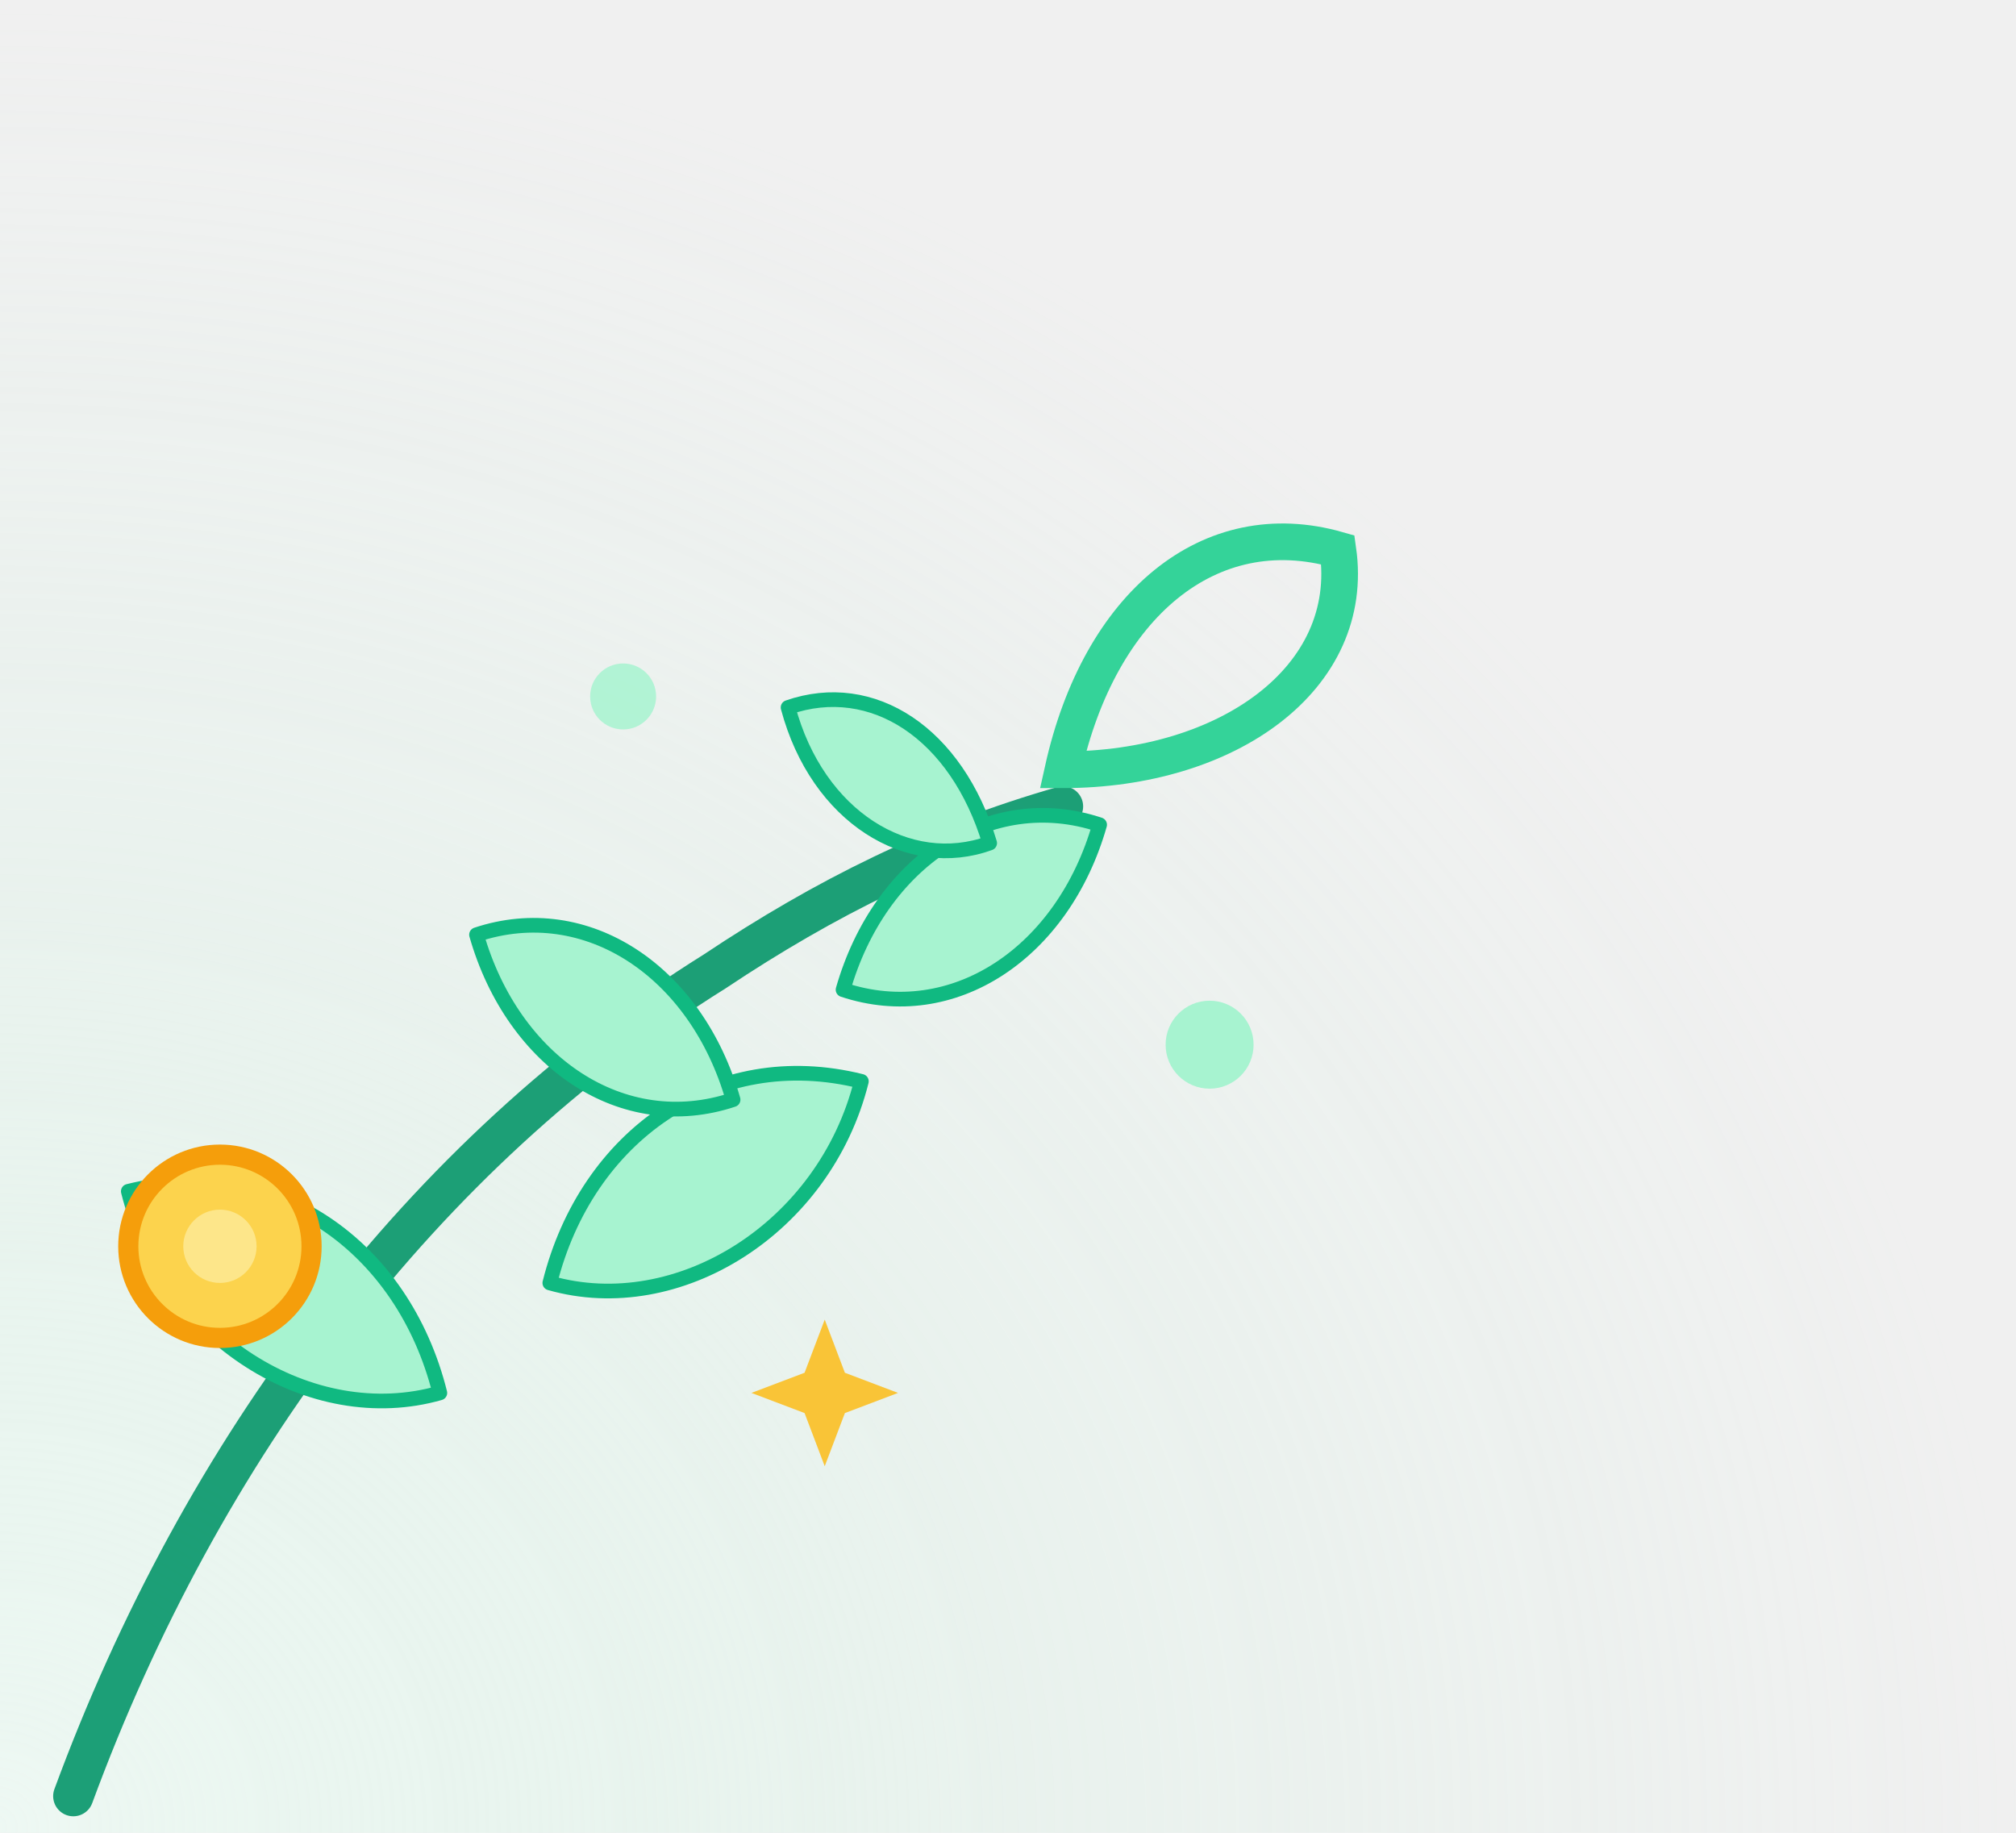
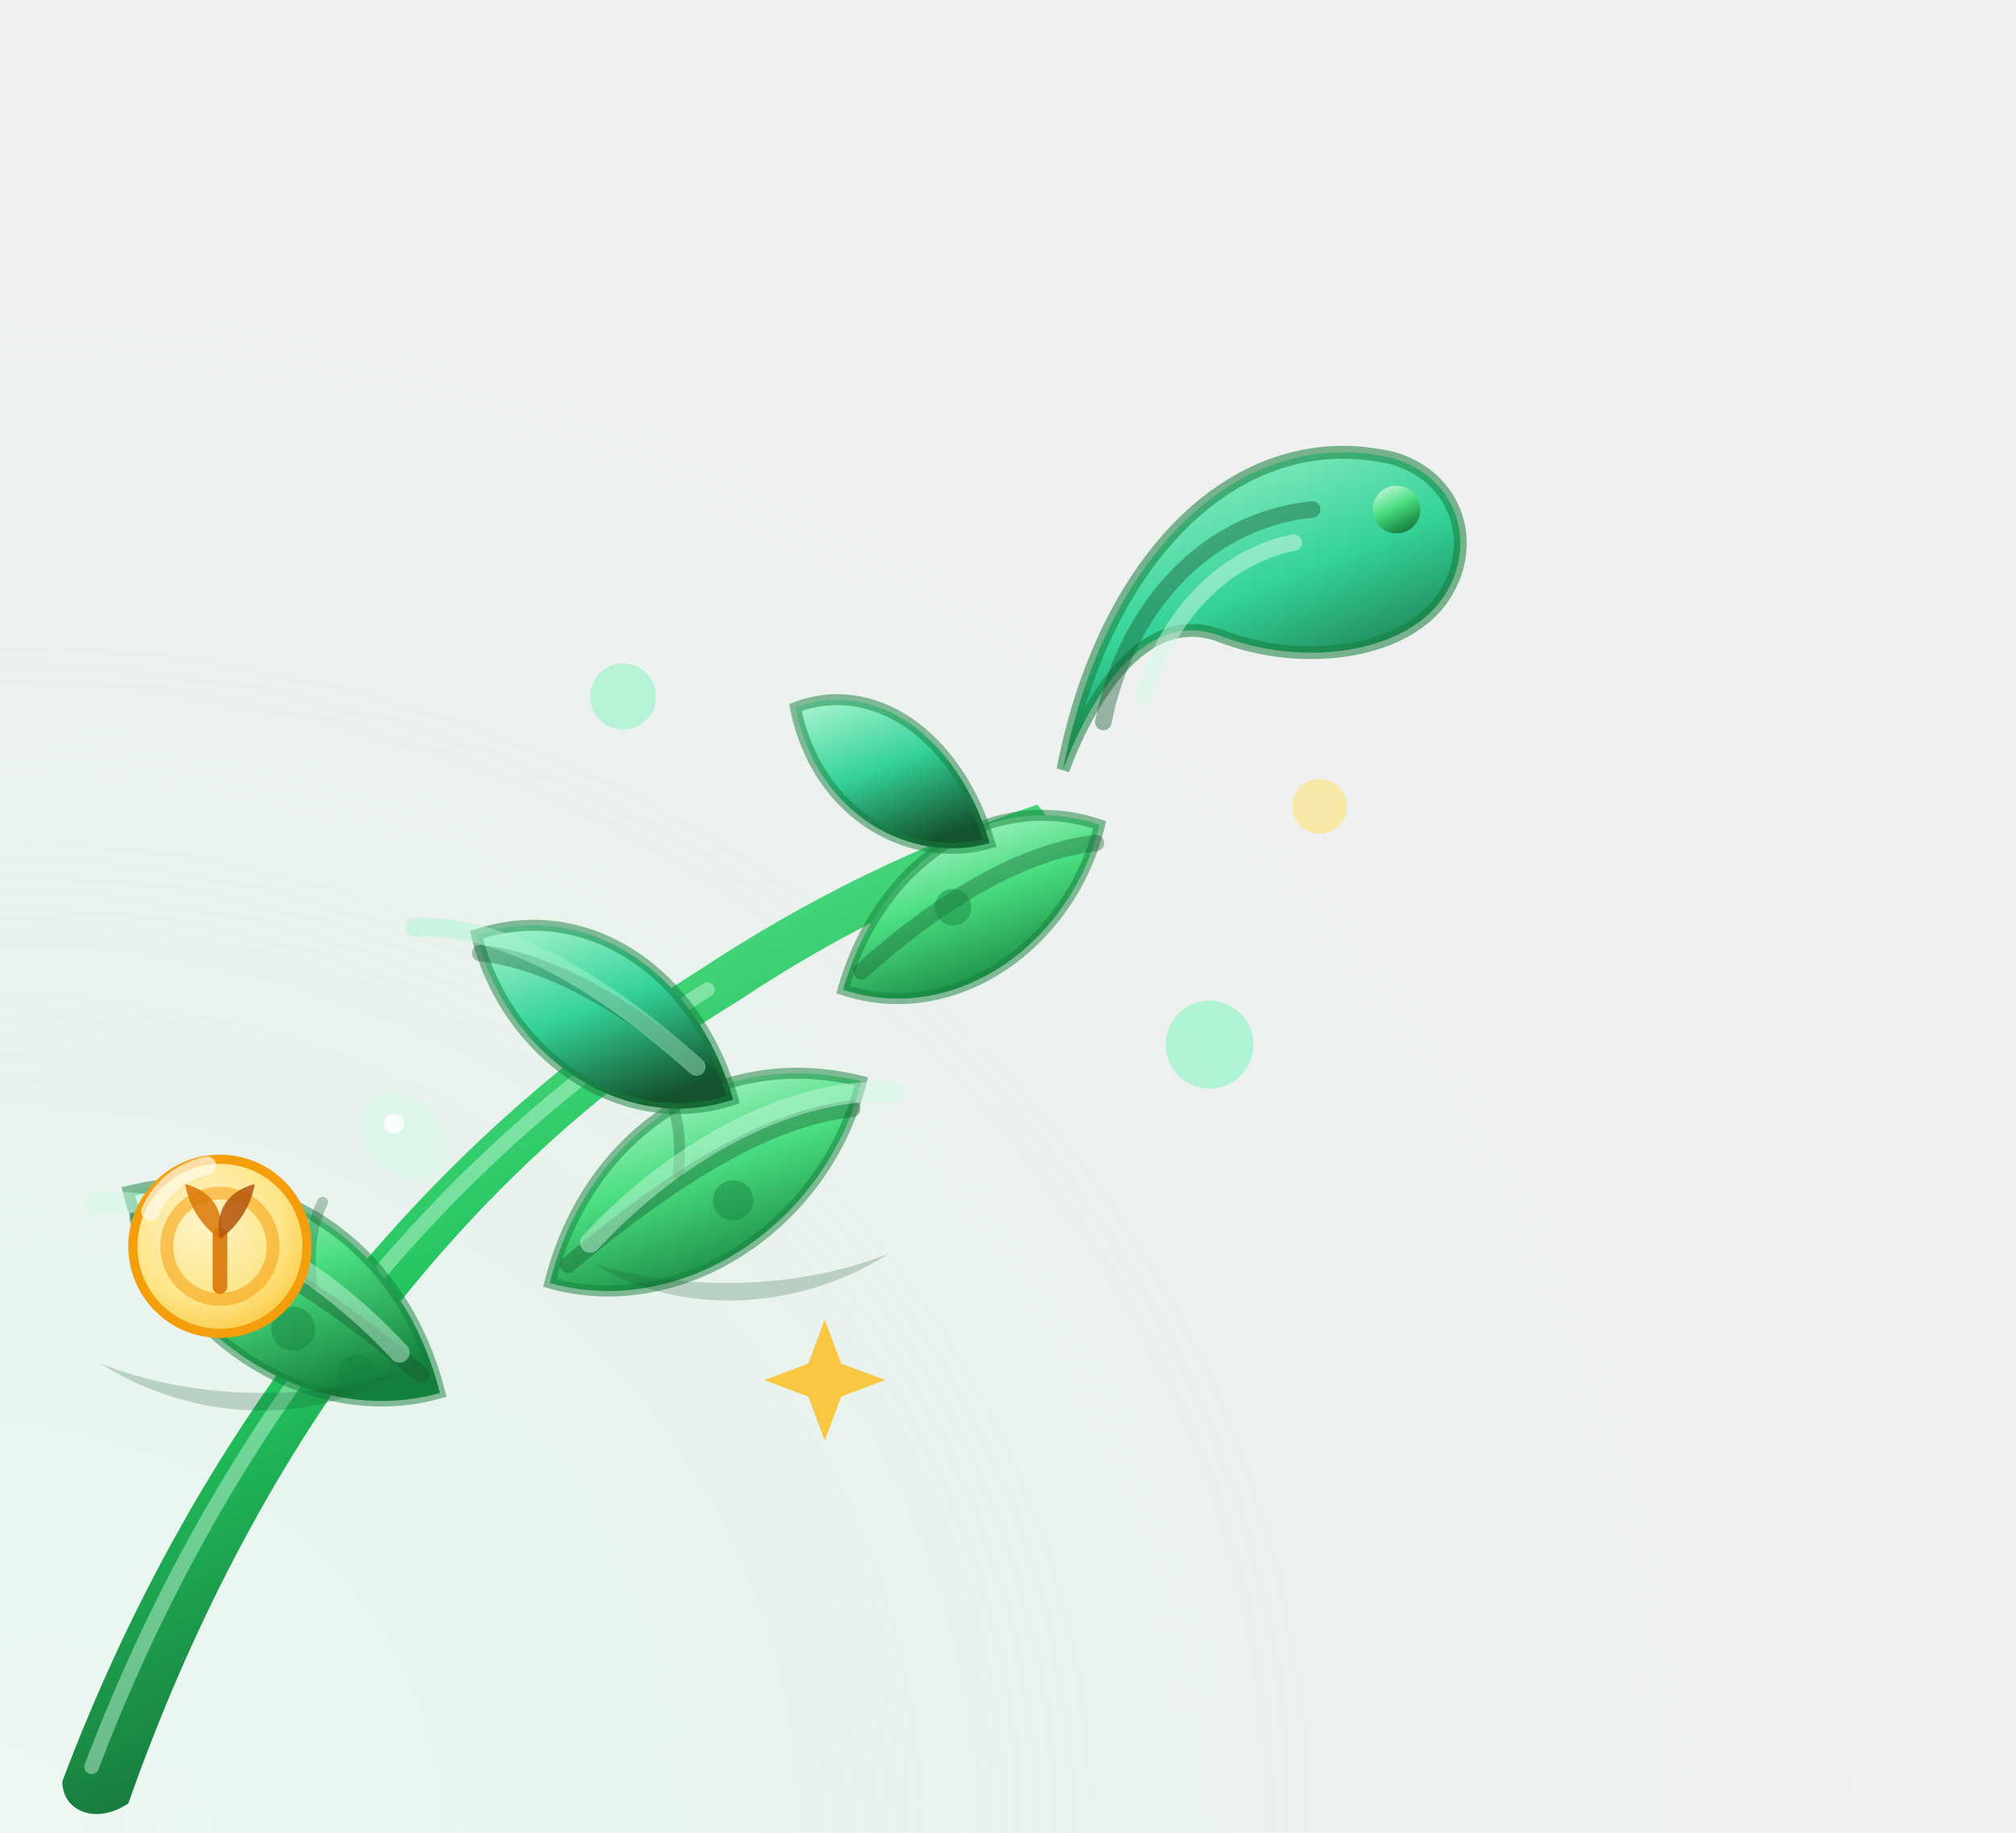
<svg xmlns="http://www.w3.org/2000/svg" viewBox="0 0 110 100" preserveAspectRatio="xMinYMax meet">
  <defs>
    <radialGradient id="w-pkbl" cx="0" cy="1" r="1">
      <stop offset="0" stop-color="#ECFDF5" stop-opacity=".6" />
      <stop offset=".5" stop-color="#D1FAE5" stop-opacity=".22" />
      <stop offset="1" stop-color="#D1FAE5" stop-opacity="0" />
    </radialGradient>
+     <linearGradient id="rh-pkbl" x1=".05" y1="0" x2=".5" y2="1">
+       <stop offset="0" stop-color="#86EFAC" />
+       <stop offset=".52" stop-color="#22C55E" />
+       <stop offset="1" stop-color="#14532D" />
+     </linearGradient>
+     <linearGradient id="lf-pkbl" x1=".1" y1="0" x2=".6" y2="1">
+       <stop offset="0" stop-color="#D1FAE5" />
+       <stop offset=".5" stop-color="#4ADE80" />
+       <stop offset="1" stop-color="#15803D" />
+     </linearGradient>
+     <linearGradient id="lf2-pkbl" x1=".1" y1="0" x2=".6" y2="1">
+       <stop offset="0" stop-color="#A7F3D0" />
+       <stop offset=".5" stop-color="#34D399" />
+       <stop offset="1" stop-color="#14532D" />
+     </linearGradient>
+     <radialGradient id="ck-pkbl" cx=".4" cy=".35" r=".85">
+       <stop offset="0" stop-color="#FEF3C7" />
+       <stop offset=".55" stop-color="#FDE68A" />
+       <stop offset="1" stop-color="#FBBF24" />
+     </radialGradient>
  </defs>
  <rect width="110" height="100" fill="url(#w-pkbl)" />
-   <path d="M4 98C11 79 23 63 39 53C45 49 51 46 58 44" fill="none" stroke="#059669" stroke-width="2.2" stroke-linecap="round" opacity=".9" />
-   <g fill="#A7F3D0" stroke="#10B981" stroke-width=".8" stroke-linejoin="round">
-     <path d="M0 0C-2-8 -9-13 -17-11C-15-3 -7 2 0 0Z" transform="translate(24 76)" />
-     <path d="M0 0C2-8 9-13 17-11C15-3 7 2 0 0Z" transform="translate(30 70)" />
-     <path d="M0 0C-2-7 -8-11 -14-9C-12-2 -6 2 0 0Z" transform="translate(40 60)" />
-     <path d="M0 0C2-7 8-11 14-9C12-2 6 2 0 0Z" transform="translate(46 54)" />
-     <path d="M0 0C-1.8-6 -6.4-9 -11-7.4C-9.4-1.4 -4.4 1.6 0 0Z" transform="translate(54 46)" />
+   <path d="M3.4 97.2C10.4 78.6 22.4 62.8 38.2 52.9C44.1 49 50.1 46.1 56.6 43.9L58.2 45.9C51.9 48 46 50.8 40.3 54.6C24.9 64 13.7 79.4 7 98.4C5.2 99.6 3.4 98.8 3.4 97.2Z" fill="url(#rh-pkbl)" />
+   <path d="M5 96.4C11.6 79 23 63.6 38.6 54" fill="none" stroke="#D1FAE5" stroke-width=".8" opacity=".45" stroke-linecap="round" />
+   <g transform="translate(24 76)">
+     <path d="M0 0C-2-8 -9-13 -17-11C-15-3 -7 2 0 0Z" fill="url(#lf-pkbl)" stroke="#15803D" stroke-width=".6" stroke-opacity=".5" />
+     <path d="M-1-1C-7-6-12-9-16.5-9.5" fill="none" stroke="#14532D" stroke-width=".9" opacity=".38" stroke-linecap="round" />
+     <path d="M-7-6C-7.2-7.8-7-9.2-6.4-10.4" fill="none" stroke="#14532D" stroke-width=".6" opacity=".3" stroke-linecap="round" />
+     <path d="M-2.5-1C-8 .6-14 .2-18.5-1.6C-13.5 1.6-7 1.8-2.5-1Z" fill="#14532D" opacity=".22" />
+     <path d="M-2.2-2.2C-7-7.4-13.5-10.8-18.8-10.4" fill="none" stroke="#D1FAE5" stroke-width="1.1" opacity=".45" stroke-linecap="round" />
+   </g>
+   <g transform="translate(30 70)">
+     <path d="M0 0C2-8 9-13 17-11C15-3 7 2 0 0Z" fill="url(#lf-pkbl)" stroke="#15803D" stroke-width=".6" stroke-opacity=".5" />
+     <path d="M1-1C7-6 12-9 16.5-9.5" fill="none" stroke="#14532D" stroke-width=".9" opacity=".38" stroke-linecap="round" />
+     <path d="M7-6C7.2-7.8 7-9.2 6.4-10.4" fill="none" stroke="#14532D" stroke-width=".6" opacity=".3" stroke-linecap="round" />
+     <path d="M2.5-1C8 .6 14 .2 18.5-1.6C13.5 1.6 7 1.8 2.5-1Z" fill="#14532D" opacity=".22" />
+     <path d="M2.2-2.2C7-7.4 13.5-10.8 18.8-10.4" fill="none" stroke="#D1FAE5" stroke-width="1.1" opacity=".45" stroke-linecap="round" />
+   </g>
+   <g transform="translate(40 60)">
+     <path d="M0 0C-2-7 -8-11 -14-9C-12.4-2.4-6 2 0 0Z" fill="url(#lf2-pkbl)" stroke="#15803D" stroke-width=".6" stroke-opacity=".5" />
+     <path d="M-1-1C-5.4-5-10-7.6-13.8-8" fill="none" stroke="#14532D" stroke-width=".9" opacity=".36" stroke-linecap="round" />
+     <path d="M-2-1.8C-7.4-6.6-12.6-9.6-17.4-9.4" fill="none" stroke="#A7F3D0" stroke-width="1" opacity=".45" stroke-linecap="round" />
+   </g>
+   <g transform="translate(46 54)">
+     <path d="M0 0C2-7 8-11 14-9C12.4-2.4 6 2 0 0Z" fill="url(#lf-pkbl)" stroke="#15803D" stroke-width=".6" stroke-opacity=".5" />
+     <path d="M1-1C5.4-5 10-7.6 13.8-8" fill="none" stroke="#14532D" stroke-width=".9" opacity=".36" stroke-linecap="round" />
+   </g>
+   <g transform="translate(54 46)">
+     <path d="M0 0C-1.8-6 -6.4-9 -10.6-7.4C-9.4-1.4 -4.2 1.2 0 0Z" fill="url(#lf2-pkbl)" stroke="#15803D" stroke-width=".6" stroke-opacity=".5" />
+   </g>
+   <g fill="#15803D" opacity=".45">
+     <circle cx="16" cy="72.5" r="1.2" />
+     <circle cx="19.5" cy="75" r="1.1" />
+     <circle cx="40" cy="65.5" r="1.1" />
+     <circle cx="52" cy="49.5" r="1" />
  </g>
  <g transform="translate(58 42)">
-     <path d="M0 0C2-9 8-14 15-12C16-5 9 0 0 0Z" fill="none" stroke="#34D399" stroke-width="2" stroke-linecap="round" />
+     <path d="M0 0C2.2-11.5 9.5-19 18-17C21.5-16 22.8-12.2 20.6-9.2C18.4-6.3 13-5.6 8.6-7.3C4.7-8.8 1.7-4.5 0 0Z" fill="url(#lf2-pkbl)" stroke="#15803D" stroke-width=".7" stroke-opacity=".55" />
+     <path d="M2.2-2.6C3.4-8.6 7.6-13.6 13.6-14.2" fill="none" stroke="#14532D" stroke-width=".9" opacity=".4" stroke-linecap="round" />
+     <path d="M4.4-4C5.6-8.2 8.6-11.6 12.6-12.4" fill="none" stroke="#D1FAE5" stroke-width=".9" opacity=".5" stroke-linecap="round" />
+     <circle cx="18.2" cy="-14.2" r="1.3" fill="url(#lf-pkbl)" />
  </g>
-   <circle cx="12" cy="68" r="5" fill="#FCD34D" stroke="#F59E0B" stroke-width="1.1" />
-   <circle cx="12" cy="68" r="2" fill="#FDE68A" />
-   <circle cx="66" cy="57" r="2.4" fill="#A7F3D0" />
-   <circle cx="34" cy="38" r="1.8" fill="#A7F3D0" opacity=".85" />
-   <path d="M45 72l1.1 2.9 2.9 1.1-2.9 1.1-1.1 2.9-1.1-2.9-2.9-1.1 2.9-1.1z" fill="#FBBF24" opacity=".9" />
+   <ellipse cx="22" cy="62" rx="2" ry="2.6" transform="rotate(-46 22 62)" fill="#D1FAE5" opacity=".5" />
+   <circle cx="21.5" cy="61.3" r=".55" fill="#FFFFFF" opacity=".8" />
+   <g transform="translate(12 68)">
+     <circle r="5" fill="#F59E0B" />
+     <circle r="4.5" fill="url(#ck-pkbl)" />
+     <circle r="2.9" fill="none" stroke="#F59E0B" stroke-width=".7" opacity=".55" />
+     <path d="M0 2.2L0-.6" stroke="#D97706" stroke-width=".8" stroke-linecap="round" opacity=".9" />
+     <path d="M0-.4C-1-1.1-1.7-2.2-1.9-3.4C-.4-3 .3-1.9 0-.4Z" fill="#D97706" opacity=".85" />
+     <path d="M0-.4C1-1.1 1.7-2.2 1.9-3.4C.4-3-.3-1.9 0-.4Z" fill="#B45309" opacity=".85" />
+     <path d="M-3.8-1.9A4.3 4.3 0 0 1-.7-4.4" fill="none" stroke="#FFFBEB" stroke-width="1" stroke-linecap="round" opacity=".7" />
+   </g>
+   <circle cx="66" cy="57" r="2.4" fill="#A7F3D0" opacity=".85" />
+   <circle cx="34" cy="38" r="1.8" fill="#A7F3D0" opacity=".8" />
+   <circle cx="72" cy="44" r="1.5" fill="#FDE68A" opacity=".7" />
+   <path d="M45 72l.9 2.4 2.4.9-2.4.9-.9 2.4-.9-2.4-2.4-.9 2.4-.9z" fill="#FBBF24" opacity=".85" />
</svg>
